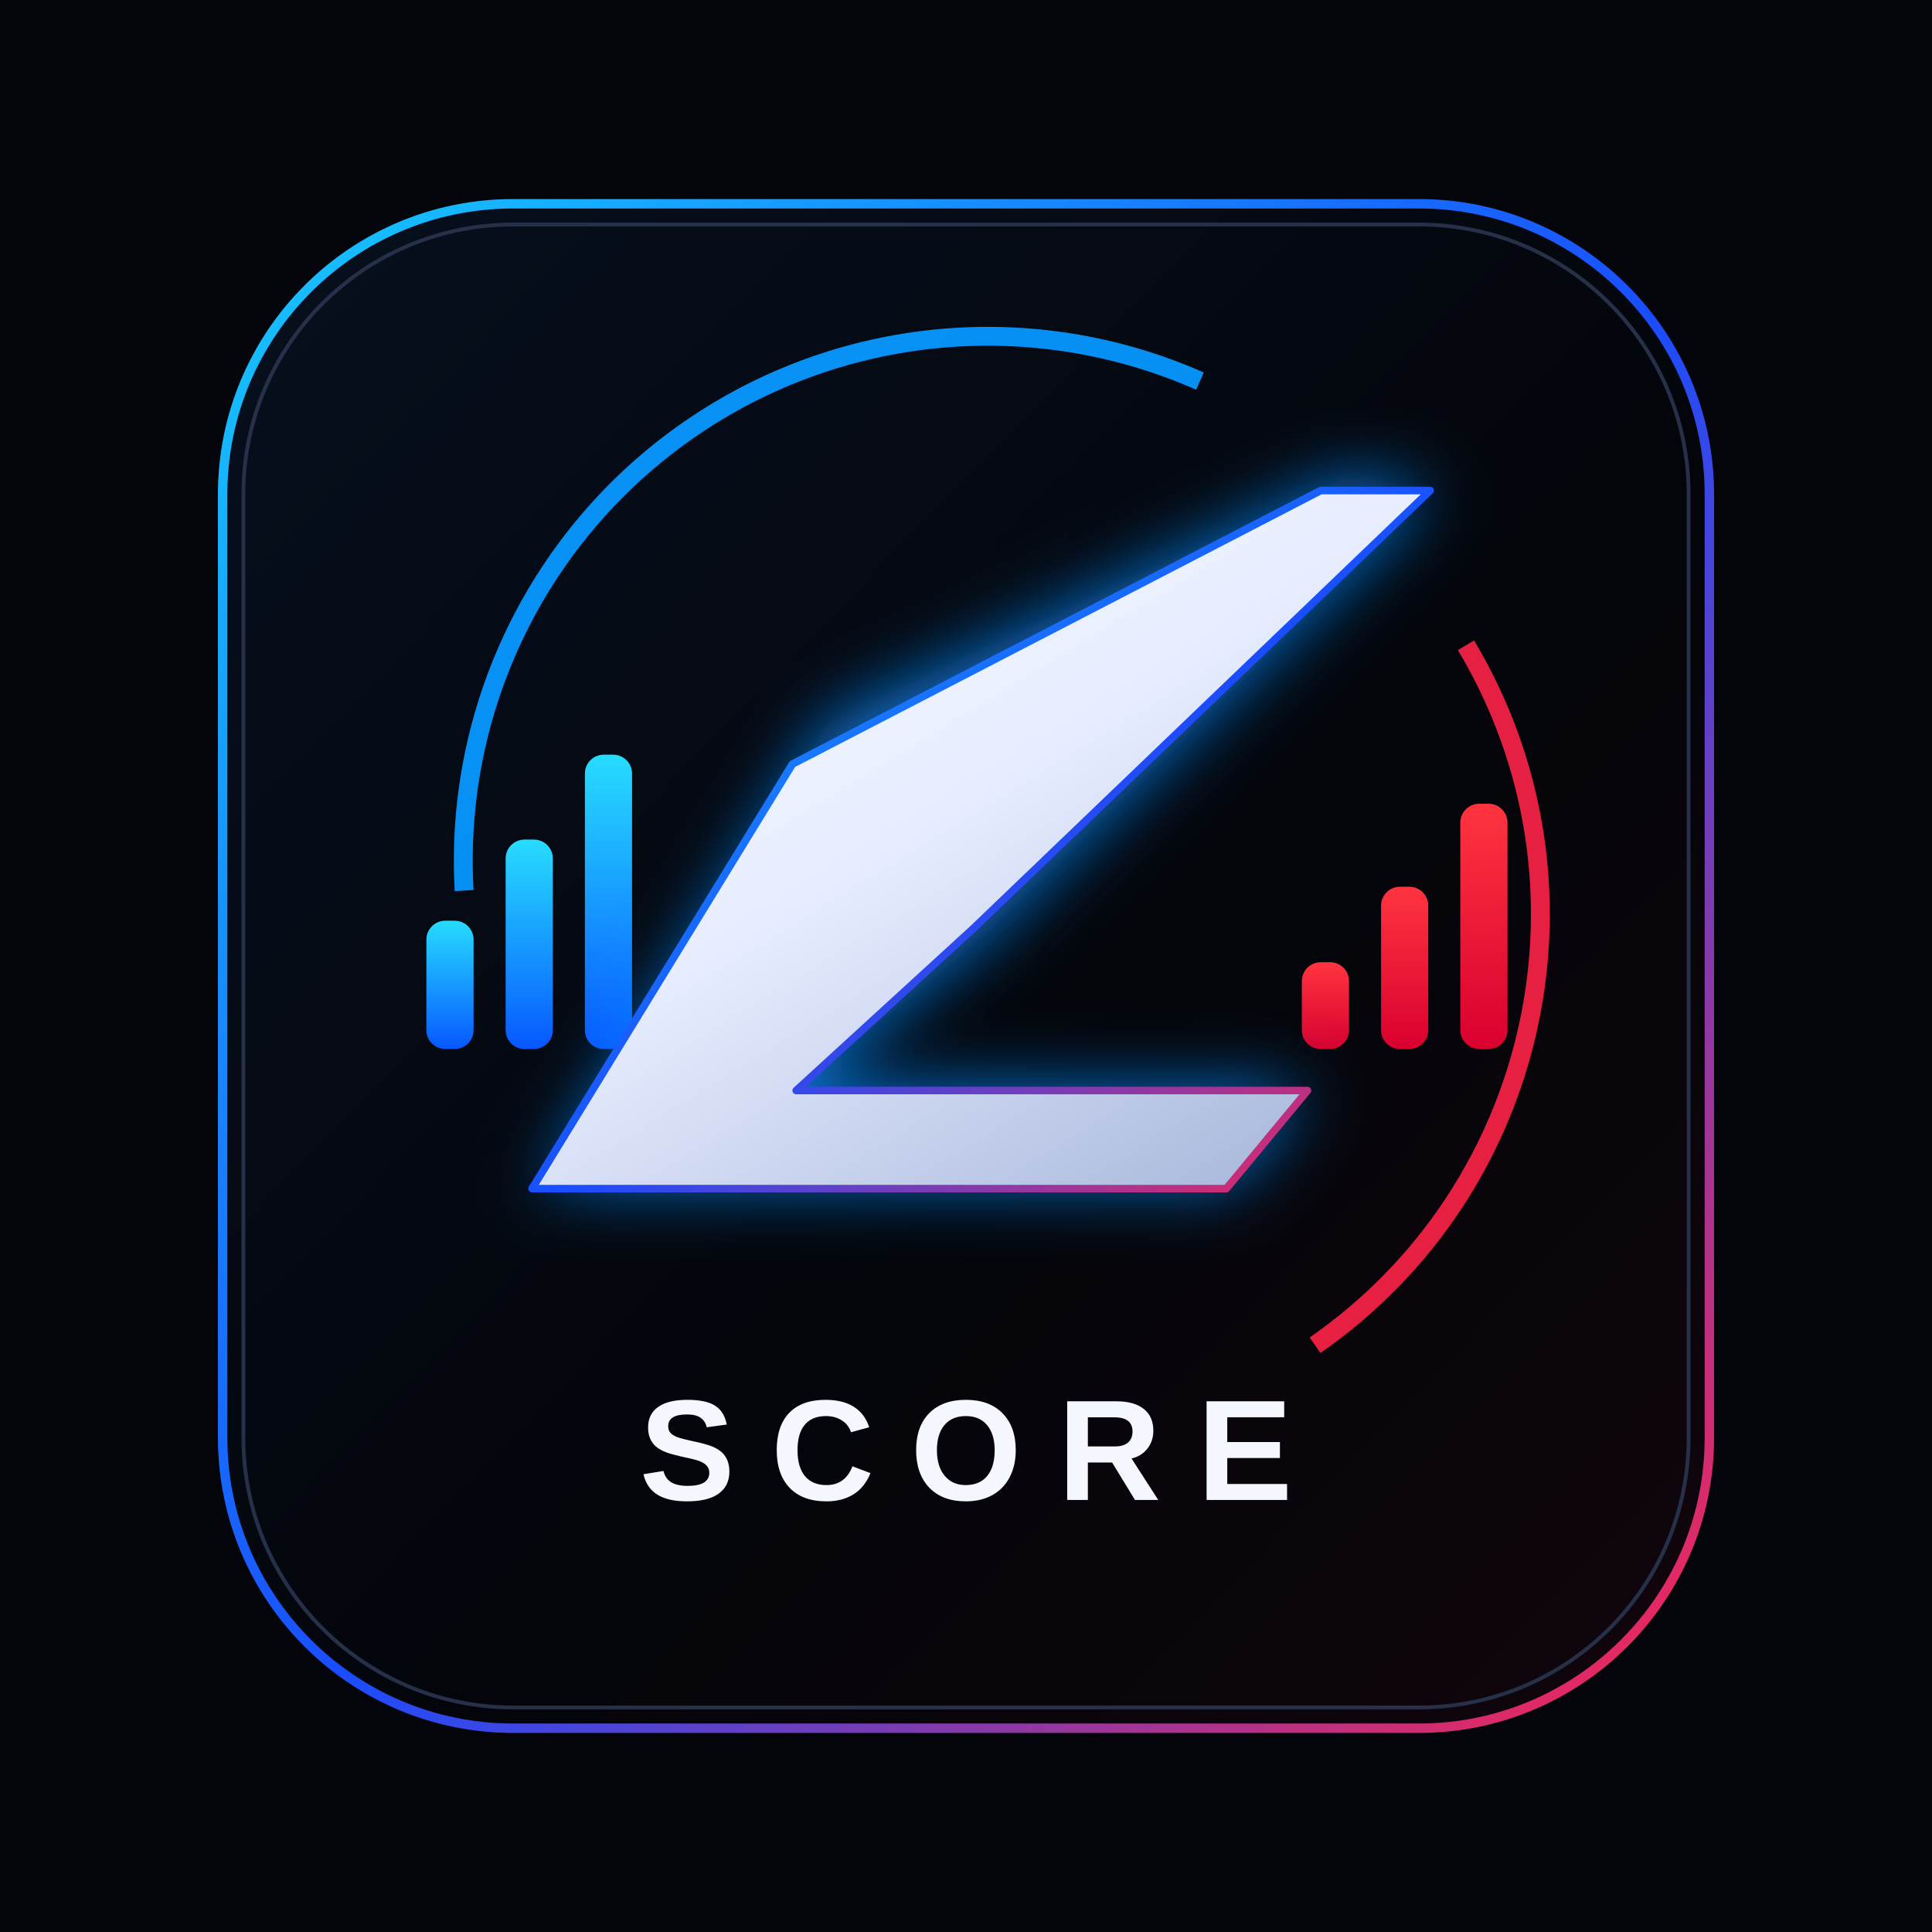
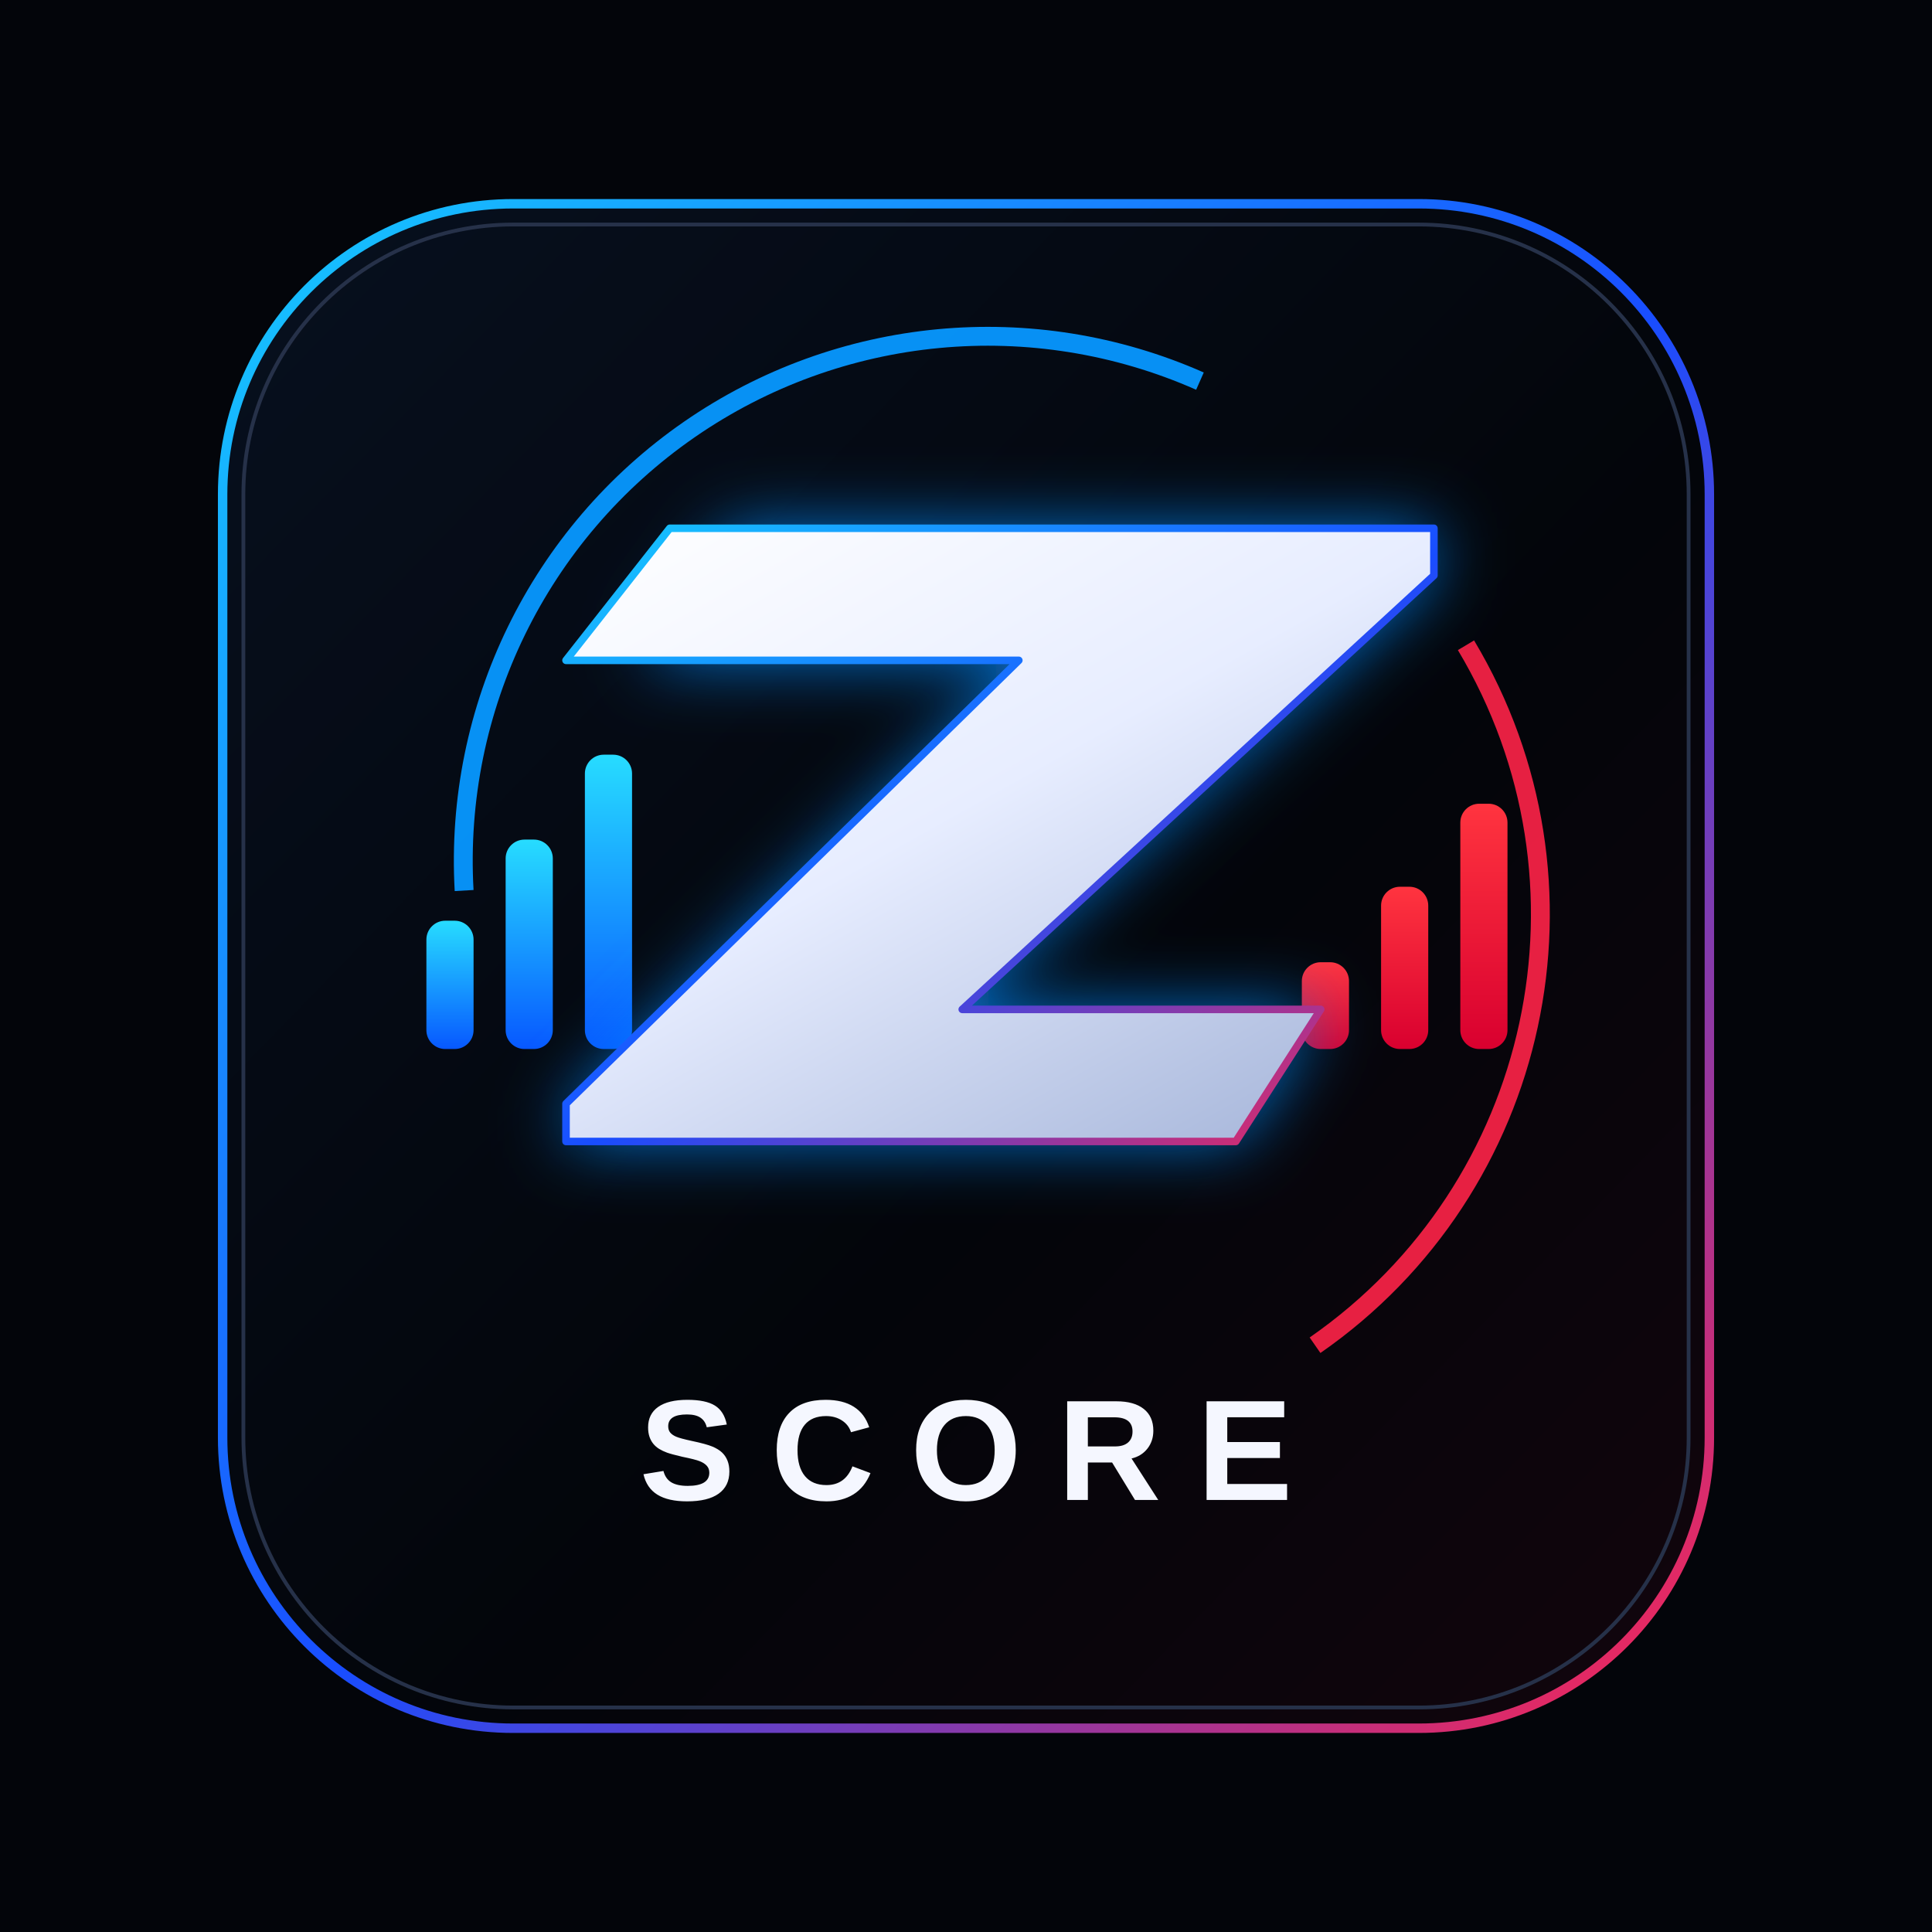
<svg xmlns="http://www.w3.org/2000/svg" width="1024" height="1024" viewBox="0 0 1024 1024">
  <defs>
    <linearGradient id="bg" x1="0" y1="0" x2="1" y2="1">
      <stop offset="0" stop-color="#07101f" />
      <stop offset=".58" stop-color="#03050a" />
      <stop offset="1" stop-color="#12050d" />
    </linearGradient>
    <linearGradient id="rim" x1="0" y1="0" x2="1" y2="1">
      <stop stop-color="#16caff" />
      <stop offset=".52" stop-color="#194dff" />
      <stop offset="1" stop-color="#ff244e" />
    </linearGradient>
    <linearGradient id="metal" x1="0" y1="0" x2=".8" y2="1">
      <stop stop-color="#fff" />
      <stop offset=".5" stop-color="#e7edff" />
      <stop offset="1" stop-color="#aab9dc" />
    </linearGradient>
    <linearGradient id="blue" x1="0" y1="0" x2="0" y2="1">
      <stop stop-color="#27dcff" />
      <stop offset="1" stop-color="#0758ff" />
    </linearGradient>
    <linearGradient id="red" x1="0" y1="0" x2="0" y2="1">
      <stop stop-color="#ff343f" />
      <stop offset="1" stop-color="#d9002f" />
    </linearGradient>
    <filter id="glow" x="-50%" y="-50%" width="200%" height="200%">
      <feGaussianBlur stdDeviation="18" />
    </filter>
  </defs>
  <rect width="1024" height="1024" rx="0" fill="#03050a" />
  <rect x="118" y="108" width="788" height="808" rx="154" fill="url(#bg)" stroke="url(#rim)" stroke-width="5" />
  <rect x="129" y="119" width="766" height="786" rx="143" fill="none" stroke="#263149" stroke-width="2" />
  <path d="M246 472 A278 278 0 0 1 636 202" fill="none" stroke="#0797ff" stroke-width="10" opacity=".95" />
  <path d="M777 342 A278 278 0 0 1 697 713" fill="none" stroke="#ff2348" stroke-width="10" opacity=".9" />
  <g fill="url(#blue)">
    <rect x="226" y="488" width="25" height="68" rx="10" />
    <rect x="268" y="445" width="25" height="111" rx="10" />
    <rect x="310" y="400" width="25" height="156" rx="10" />
  </g>
  <g fill="url(#red)">
    <rect x="690" y="510" width="25" height="46" rx="10" />
    <rect x="732" y="470" width="25" height="86" rx="10" />
    <rect x="774" y="426" width="25" height="130" rx="10" />
  </g>
-   <path d="M282 640 L440 382 L715 252 L760 260 L525 493 L425 576 L694 576 L652 628 L282 628 Z" fill="#078cff" opacity=".8" filter="url(#glow)" />
-   <path d="M282 630 L420 405 L700 260 L758 260 L516 492 L422 578 L693 578 L650 630 Z" fill="url(#metal)" stroke="#f8fbff" stroke-width="3" stroke-linejoin="round" />
-   <path d="M282 630 L420 405 L700 260 L758 260 L516 492 L422 578 L693 578 L650 630 Z" fill="none" stroke="url(#rim)" stroke-width="4" stroke-linejoin="round" />
+   <path d="M300 615 L300 590 L545 350 L340 350 L390 280 L760 280 L760 305 L505 535 L700 535 L655 605 L300 605 Z" fill="#078cff" opacity=".8" filter="url(#glow)" />
+   <path d="M300 605 L300 585 L540 350 L300 350 L355 280 L760 280 L760 305 L510 535 L700 535 L655 605 Z" fill="url(#metal)" stroke="#f8fbff" stroke-width="3" stroke-linejoin="round" />
+   <path d="M300 605 L300 585 L540 350 L300 350 L355 280 L760 280 L760 305 L510 535 L700 535 L655 605 Z" fill="none" stroke="url(#rim)" stroke-width="4" stroke-linejoin="round" />
  <text x="512" y="795" text-anchor="middle" font-family="Arial,sans-serif" font-size="76" font-weight="700" letter-spacing="19" fill="#f5f7ff">SCORE</text>
</svg>
